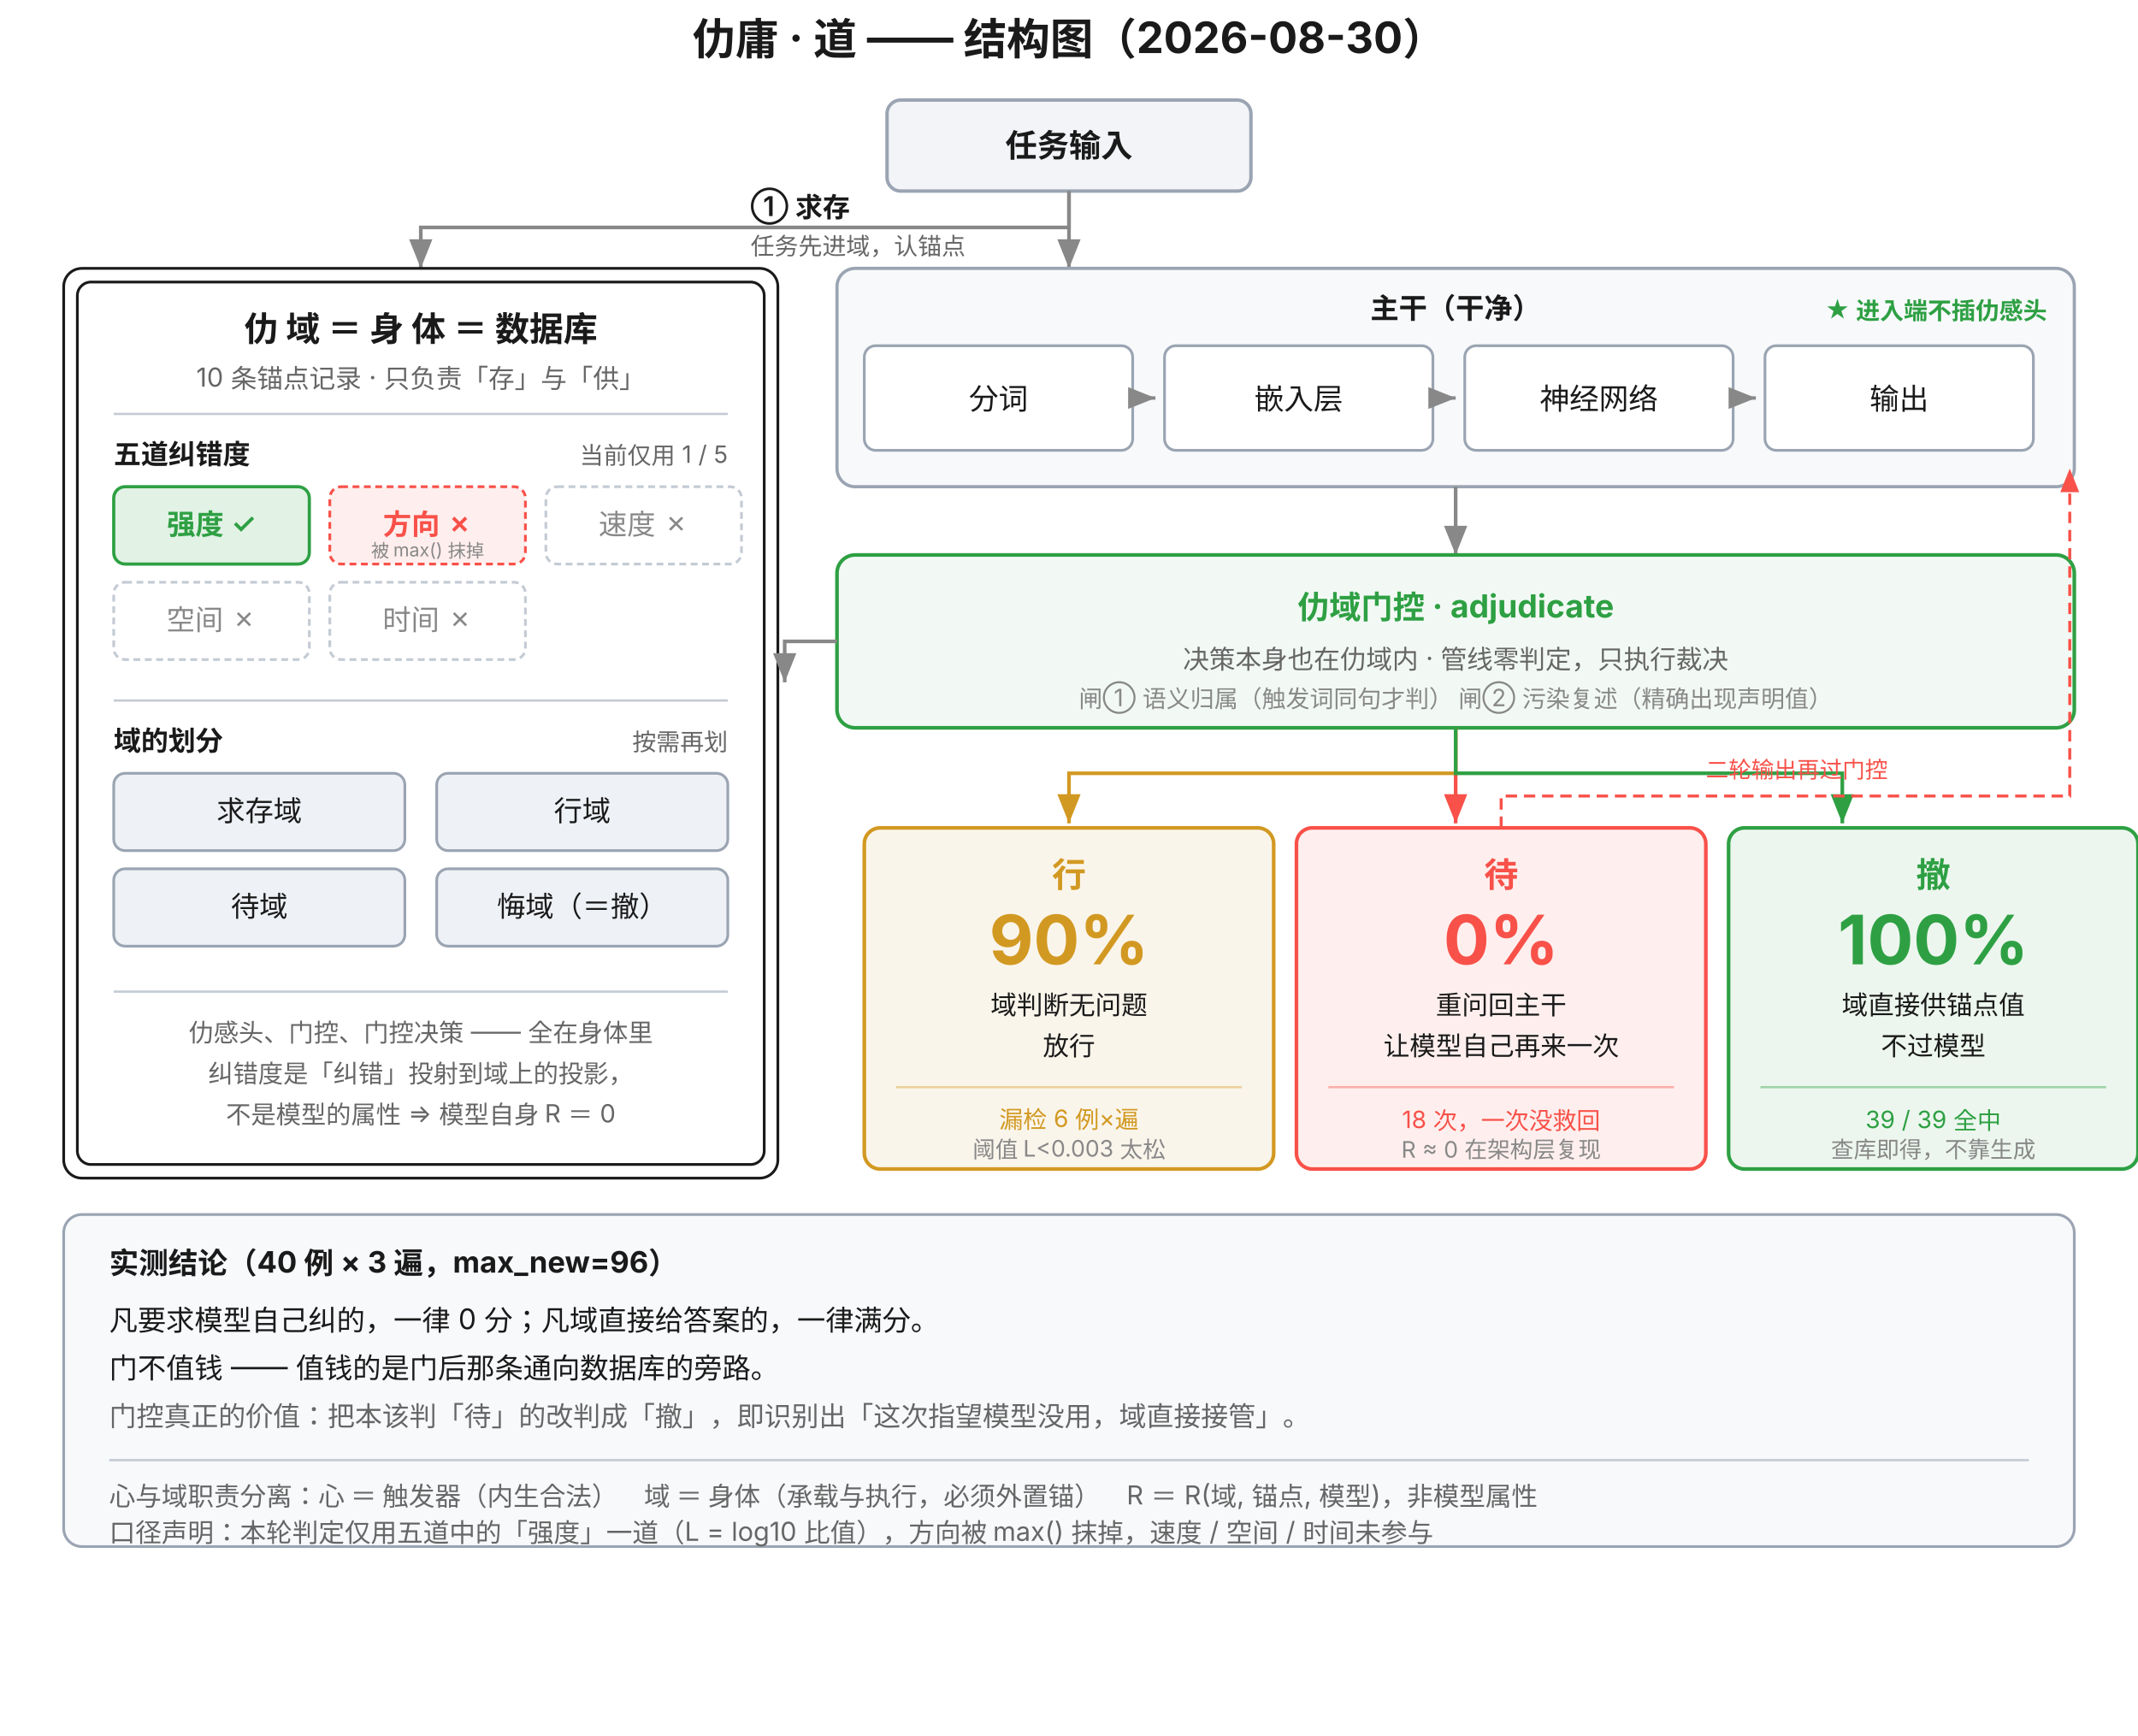
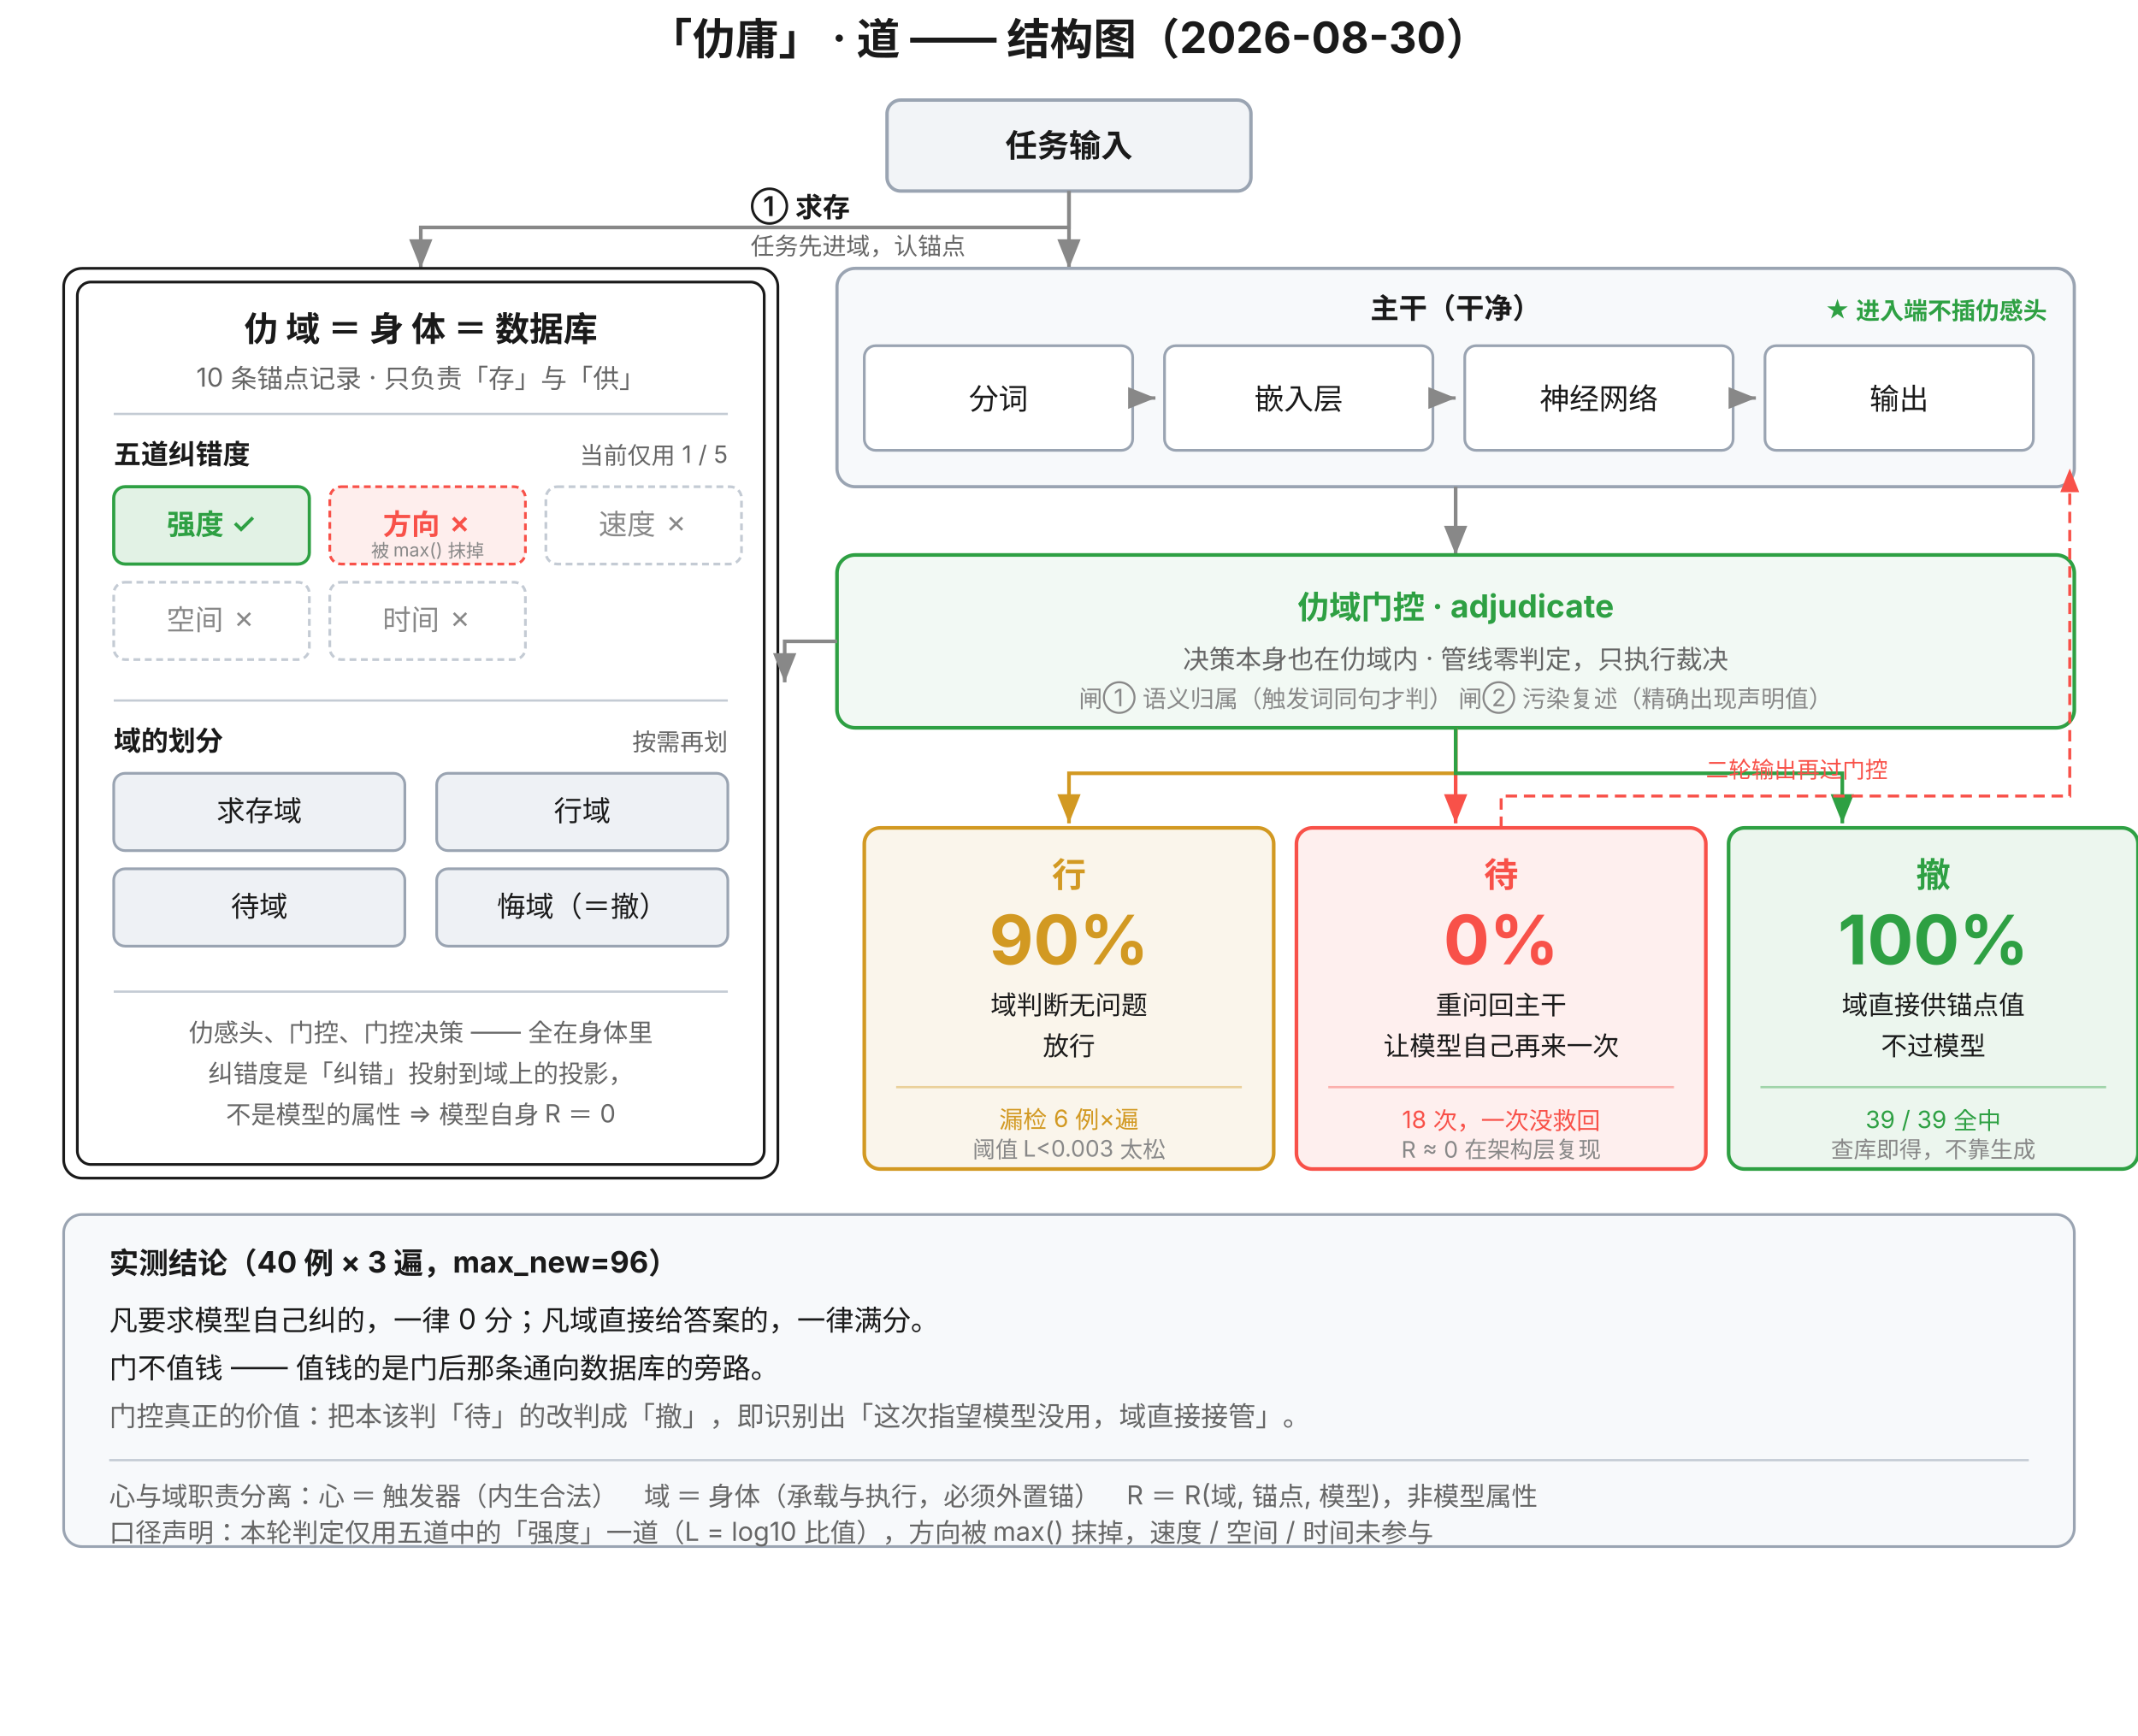
<svg xmlns="http://www.w3.org/2000/svg" viewBox="0 0 680 552" font-family="-apple-system,BlinkMacSystemFont,'Segoe UI','PingFang SC','Microsoft YaHei',sans-serif">
  <defs>
    <marker id="ar" markerWidth="9" markerHeight="9" refX="8" refY="3.2" orient="auto">
      <path d="M0,0 L8,3.2 L0,6.4 z" fill="var(--color-text-secondary,#888)" />
    </marker>
    <marker id="arG" markerWidth="9" markerHeight="9" refX="8" refY="3.2" orient="auto">
      <path d="M0,0 L8,3.2 L0,6.4 z" fill="#2ea043" />
    </marker>
    <marker id="arR" markerWidth="9" markerHeight="9" refX="8" refY="3.2" orient="auto">
      <path d="M0,0 L8,3.2 L0,6.4 z" fill="#f85149" />
    </marker>
    <marker id="arO" markerWidth="9" markerHeight="9" refX="8" refY="3.2" orient="auto">
      <path d="M0,0 L8,3.2 L0,6.4 z" fill="#d29922" />
    </marker>
  </defs>
  <g transform="scale(0.7234)">
-     <text x="470" y="24" text-anchor="middle" font-size="19" font-weight="700" fill="var(--color-text-primary,#1a1a1a)">仂庸 · 道 —— 结构图（2026-08-30）</text>
+     <text x="470" y="24" text-anchor="middle" font-size="19" font-weight="700" fill="var(--color-text-primary,#1a1a1a)">「仂庸」 · 道 —— 结构图（2026-08-30）</text>
    <rect x="390" y="44" width="160" height="40" rx="6" fill="var(--color-background-secondary,#f2f4f7)" stroke="var(--color-border-tertiary,#9aa4b2)" stroke-width="1.5" />
    <text x="470" y="69" text-anchor="middle" font-size="14" font-weight="600" fill="var(--color-text-primary,#1a1a1a)">任务输入</text>
    <path d="M470,84 L470,100 L185,100 L185,118" fill="none" stroke="var(--color-text-secondary,#888)" stroke-width="1.6" marker-end="url(#ar)" />
    <text x="330" y="95" font-size="12" font-weight="600" fill="var(--color-text-primary,#1a1a1a)">① 求存</text>
    <text x="330" y="112" font-size="10.5" fill="var(--color-text-secondary,#666)">任务先进域，认锚点</text>
    <path d="M470,84 L470,118" fill="none" stroke="var(--color-text-secondary,#888)" stroke-width="1.6" marker-end="url(#ar)" />
    <rect x="28" y="118" width="314" height="400" rx="8" fill="none" stroke="var(--color-text-primary,#1a1a1a)" stroke-width="1.2" />
    <rect x="34" y="124" width="302" height="388" rx="6" fill="none" stroke="var(--color-text-primary,#1a1a1a)" stroke-width="1.2" />
    <text x="185" y="150" text-anchor="middle" font-size="15" font-weight="700" fill="var(--color-text-primary,#1a1a1a)">仂 域 ＝ 身 体 ＝ 数据库</text>
    <text x="185" y="170" text-anchor="middle" font-size="11.5" fill="var(--color-text-secondary,#666)">10 条锚点记录 · 只负责「存」与「供」</text>
    <line x1="50" y1="182" x2="320" y2="182" stroke="var(--color-border-tertiary,#c4cbd4)" stroke-width="1" />
    <text x="50" y="204" font-size="12" font-weight="600" fill="var(--color-text-primary,#1a1a1a)">五道纠错度</text>
    <text x="320" y="204" text-anchor="end" font-size="10.5" fill="var(--color-text-secondary,#666)">当前仅用 1 / 5</text>
    <rect x="50" y="214" width="86" height="34" rx="5" fill="rgba(46,160,67,.14)" stroke="#2ea043" stroke-width="1.4" />
    <text x="93" y="235" text-anchor="middle" font-size="12.5" font-weight="600" fill="#2ea043">强度 ✓</text>
    <rect x="145" y="214" width="86" height="34" rx="5" fill="rgba(248,81,73,.10)" stroke="#f85149" stroke-width="1.2" stroke-dasharray="3 2" />
    <text x="188" y="235" text-anchor="middle" font-size="12.5" font-weight="600" fill="#f85149">方向 ✗</text>
    <text x="188" y="245" text-anchor="middle" font-size="8" fill="var(--color-text-secondary,#888)">被 max() 抹掉</text>
    <rect x="240" y="214" width="86" height="34" rx="5" fill="none" stroke="var(--color-border-tertiary,#c4cbd4)" stroke-width="1.2" stroke-dasharray="3 2" />
    <text x="283" y="235" text-anchor="middle" font-size="12.5" fill="var(--color-text-secondary,#888)">速度 ✗</text>
    <rect x="50" y="256" width="86" height="34" rx="5" fill="none" stroke="var(--color-border-tertiary,#c4cbd4)" stroke-width="1.2" stroke-dasharray="3 2" />
    <text x="93" y="277" text-anchor="middle" font-size="12.5" fill="var(--color-text-secondary,#888)">空间 ✗</text>
    <rect x="145" y="256" width="86" height="34" rx="5" fill="none" stroke="var(--color-border-tertiary,#c4cbd4)" stroke-width="1.2" stroke-dasharray="3 2" />
    <text x="188" y="277" text-anchor="middle" font-size="12.5" fill="var(--color-text-secondary,#888)">时间 ✗</text>
    <line x1="50" y1="308" x2="320" y2="308" stroke="var(--color-border-tertiary,#c4cbd4)" stroke-width="1" />
    <text x="50" y="330" font-size="12" font-weight="600" fill="var(--color-text-primary,#1a1a1a)">域的划分</text>
    <text x="320" y="330" text-anchor="end" font-size="10.5" fill="var(--color-text-secondary,#666)">按需再划</text>
    <rect x="50" y="340" width="128" height="34" rx="5" fill="var(--color-background-secondary,#eef1f5)" stroke="var(--color-border-tertiary,#9aa4b2)" stroke-width="1.2" />
    <text x="114" y="361" text-anchor="middle" font-size="12.5" fill="var(--color-text-primary,#1a1a1a)">求存域</text>
    <rect x="192" y="340" width="128" height="34" rx="5" fill="var(--color-background-secondary,#eef1f5)" stroke="var(--color-border-tertiary,#9aa4b2)" stroke-width="1.2" />
    <text x="256" y="361" text-anchor="middle" font-size="12.5" fill="var(--color-text-primary,#1a1a1a)">行域</text>
    <rect x="50" y="382" width="128" height="34" rx="5" fill="var(--color-background-secondary,#eef1f5)" stroke="var(--color-border-tertiary,#9aa4b2)" stroke-width="1.2" />
    <text x="114" y="403" text-anchor="middle" font-size="12.5" fill="var(--color-text-primary,#1a1a1a)">待域</text>
    <rect x="192" y="382" width="128" height="34" rx="5" fill="var(--color-background-secondary,#eef1f5)" stroke="var(--color-border-tertiary,#9aa4b2)" stroke-width="1.2" />
    <text x="256" y="403" text-anchor="middle" font-size="12.5" fill="var(--color-text-primary,#1a1a1a)">悔域（＝撤）</text>
    <line x1="50" y1="436" x2="320" y2="436" stroke="var(--color-border-tertiary,#c4cbd4)" stroke-width="1" />
    <text x="185" y="458" text-anchor="middle" font-size="11" fill="var(--color-text-secondary,#666)">仂感头、门控、门控决策 —— 全在身体里</text>
    <text x="185" y="476" text-anchor="middle" font-size="11" fill="var(--color-text-secondary,#666)">纠错度是「纠错」投射到域上的投影，</text>
    <text x="185" y="494" text-anchor="middle" font-size="11" fill="var(--color-text-secondary,#666)">不是模型的属性 ⇒ 模型自身 R ＝ 0</text>
    <rect x="368" y="118" width="544" height="96" rx="8" fill="var(--color-background-secondary,#f7f9fb)" stroke="var(--color-border-tertiary,#9aa4b2)" stroke-width="1.4" />
    <text x="640" y="140" text-anchor="middle" font-size="12.5" font-weight="600" fill="var(--color-text-primary,#1a1a1a)">主干（干净）</text>
    <text x="900" y="140" text-anchor="end" font-size="10.5" fill="#2ea043" font-weight="600">★ 进入端不插仂感头</text>
    <rect x="380" y="152" width="118" height="46" rx="5" fill="var(--color-background-primary,#fff)" stroke="var(--color-border-tertiary,#9aa4b2)" stroke-width="1.2" />
    <text x="439" y="180" text-anchor="middle" font-size="13" fill="var(--color-text-primary,#1a1a1a)">分词</text>
    <path d="M500,175 L508,175" stroke="var(--color-text-secondary,#888)" stroke-width="1.5" marker-end="url(#ar)" />
    <rect x="512" y="152" width="118" height="46" rx="5" fill="var(--color-background-primary,#fff)" stroke="var(--color-border-tertiary,#9aa4b2)" stroke-width="1.2" />
    <text x="571" y="180" text-anchor="middle" font-size="13" fill="var(--color-text-primary,#1a1a1a)">嵌入层</text>
    <path d="M632,175 L640,175" stroke="var(--color-text-secondary,#888)" stroke-width="1.5" marker-end="url(#ar)" />
    <rect x="644" y="152" width="118" height="46" rx="5" fill="var(--color-background-primary,#fff)" stroke="var(--color-border-tertiary,#9aa4b2)" stroke-width="1.2" />
    <text x="703" y="180" text-anchor="middle" font-size="13" fill="var(--color-text-primary,#1a1a1a)">神经网络</text>
    <path d="M764,175 L772,175" stroke="var(--color-text-secondary,#888)" stroke-width="1.5" marker-end="url(#ar)" />
    <rect x="776" y="152" width="118" height="46" rx="5" fill="var(--color-background-primary,#fff)" stroke="var(--color-border-tertiary,#9aa4b2)" stroke-width="1.2" />
    <text x="835" y="180" text-anchor="middle" font-size="13" fill="var(--color-text-primary,#1a1a1a)">输出</text>
    <path d="M640,214 L640,244" stroke="var(--color-text-secondary,#888)" stroke-width="1.6" marker-end="url(#ar)" />
    <rect x="368" y="244" width="544" height="76" rx="8" fill="rgba(46,160,67,.06)" stroke="#2ea043" stroke-width="1.6" />
    <text x="640" y="272" text-anchor="middle" font-size="14" font-weight="700" fill="#2ea043">仂域门控 · adjudicate</text>
    <text x="640" y="294" text-anchor="middle" font-size="11.5" fill="var(--color-text-secondary,#666)">决策本身也在仂域内 · 管线零判定，只执行裁决</text>
    <text x="640" y="311" text-anchor="middle" font-size="10.5" fill="var(--color-text-secondary,#888)">闸① 语义归属（触发词同句才判） 闸② 污染复述（精确出现声明值）</text>
    <path d="M368,282 L345,282 L345,300" fill="none" stroke="var(--color-text-secondary,#888)" stroke-width="1.6" marker-end="url(#ar)" />
    <path d="M640,320 L640,340 L470,340 L470,362" fill="none" stroke="#d29922" stroke-width="1.6" marker-end="url(#arO)" />
    <path d="M640,320 L640,340 L640,362" fill="none" stroke="#f85149" stroke-width="1.6" marker-end="url(#arR)" />
    <path d="M640,320 L640,340 L810,340 L810,362" fill="none" stroke="#2ea043" stroke-width="1.6" marker-end="url(#arG)" />
    <rect x="380" y="364" width="180" height="150" rx="7" fill="rgba(210,153,34,.09)" stroke="#d29922" stroke-width="1.6" />
    <text x="470" y="390" text-anchor="middle" font-size="15" font-weight="700" fill="#d29922">行</text>
    <text x="470" y="424" text-anchor="middle" font-size="30" font-weight="700" fill="#d29922">90%</text>
    <text x="470" y="446" text-anchor="middle" font-size="11.5" fill="var(--color-text-primary,#1a1a1a)">域判断无问题</text>
    <text x="470" y="464" text-anchor="middle" font-size="11.5" fill="var(--color-text-primary,#1a1a1a)">放行</text>
    <line x1="394" y1="478" x2="546" y2="478" stroke="rgba(210,153,34,.4)" stroke-width="1" />
    <text x="470" y="496" text-anchor="middle" font-size="10.5" fill="#d29922">漏检 6 例×遍</text>
    <text x="470" y="509" text-anchor="middle" font-size="10" fill="var(--color-text-secondary,#888)">阈值 L&lt;0.003 太松</text>
    <rect x="570" y="364" width="180" height="150" rx="7" fill="rgba(248,81,73,.09)" stroke="#f85149" stroke-width="1.6" />
    <text x="660" y="390" text-anchor="middle" font-size="15" font-weight="700" fill="#f85149">待</text>
    <text x="660" y="424" text-anchor="middle" font-size="30" font-weight="700" fill="#f85149">0%</text>
    <text x="660" y="446" text-anchor="middle" font-size="11.5" fill="var(--color-text-primary,#1a1a1a)">重问回主干</text>
    <text x="660" y="464" text-anchor="middle" font-size="11.5" fill="var(--color-text-primary,#1a1a1a)">让模型自己再来一次</text>
    <line x1="584" y1="478" x2="736" y2="478" stroke="rgba(248,81,73,.4)" stroke-width="1" />
    <text x="660" y="496" text-anchor="middle" font-size="10.5" fill="#f85149">18 次，一次没救回</text>
    <text x="660" y="509" text-anchor="middle" font-size="10" fill="var(--color-text-secondary,#888)">R ≈ 0 在架构层复现</text>
    <rect x="760" y="364" width="180" height="150" rx="7" fill="rgba(46,160,67,.09)" stroke="#2ea043" stroke-width="1.6" />
    <text x="850" y="390" text-anchor="middle" font-size="15" font-weight="700" fill="#2ea043">撤</text>
    <text x="850" y="424" text-anchor="middle" font-size="30" font-weight="700" fill="#2ea043">100%</text>
    <text x="850" y="446" text-anchor="middle" font-size="11.5" fill="var(--color-text-primary,#1a1a1a)">域直接供锚点值</text>
    <text x="850" y="464" text-anchor="middle" font-size="11.5" fill="var(--color-text-primary,#1a1a1a)">不过模型</text>
    <line x1="774" y1="478" x2="926" y2="478" stroke="rgba(46,160,67,.4)" stroke-width="1" />
    <text x="850" y="496" text-anchor="middle" font-size="10.5" fill="#2ea043">39 / 39 全中</text>
    <text x="850" y="509" text-anchor="middle" font-size="10" fill="var(--color-text-secondary,#888)">查库即得，不靠生成</text>
    <path d="M660,364 L660,350 L910,350 L910,206" fill="none" stroke="#f85149" stroke-width="1.3" stroke-dasharray="5 3" marker-end="url(#arR)" />
    <text x="790" y="342" text-anchor="middle" font-size="10" fill="#f85149">二轮输出再过门控</text>
    <rect x="28" y="534" width="884" height="146" rx="8" fill="var(--color-background-secondary,#f7f9fb)" stroke="var(--color-border-tertiary,#9aa4b2)" stroke-width="1.2" />
    <text x="48" y="560" font-size="13" font-weight="700" fill="var(--color-text-primary,#1a1a1a)">实测结论（40 例 × 3 遍，max_new=96）</text>
    <text x="48" y="585" font-size="12.5" fill="var(--color-text-primary,#1a1a1a)">凡要求模型自己纠的，一律 0 分；凡域直接给答案的，一律满分。</text>
    <text x="48" y="606" font-size="12.5" fill="var(--color-text-primary,#1a1a1a)">门不值钱 —— 值钱的是门后那条通向数据库的旁路。</text>
    <text x="48" y="627" font-size="12" fill="var(--color-text-secondary,#666)">门控真正的价值：把本该判「待」的改判成「撤」，即识别出「这次指望模型没用，域直接接管」。</text>
    <line x1="48" y1="642" x2="892" y2="642" stroke="var(--color-border-tertiary,#c4cbd4)" stroke-width="1" />
    <text x="48" y="662" font-size="11.5" fill="var(--color-text-secondary,#666)">心与域职责分离：心 ＝ 触发器（内生合法）　域 ＝ 身体（承载与执行，必须外置锚）　R ＝ R(域, 锚点, 模型)，非模型属性</text>
    <text x="48" y="678" font-size="11.5" fill="var(--color-text-secondary,#666)">口径声明：本轮判定仅用五道中的「强度」一道（L = log10 比值），方向被 max() 抹掉，速度 / 空间 / 时间未参与</text>
  </g>
</svg>
